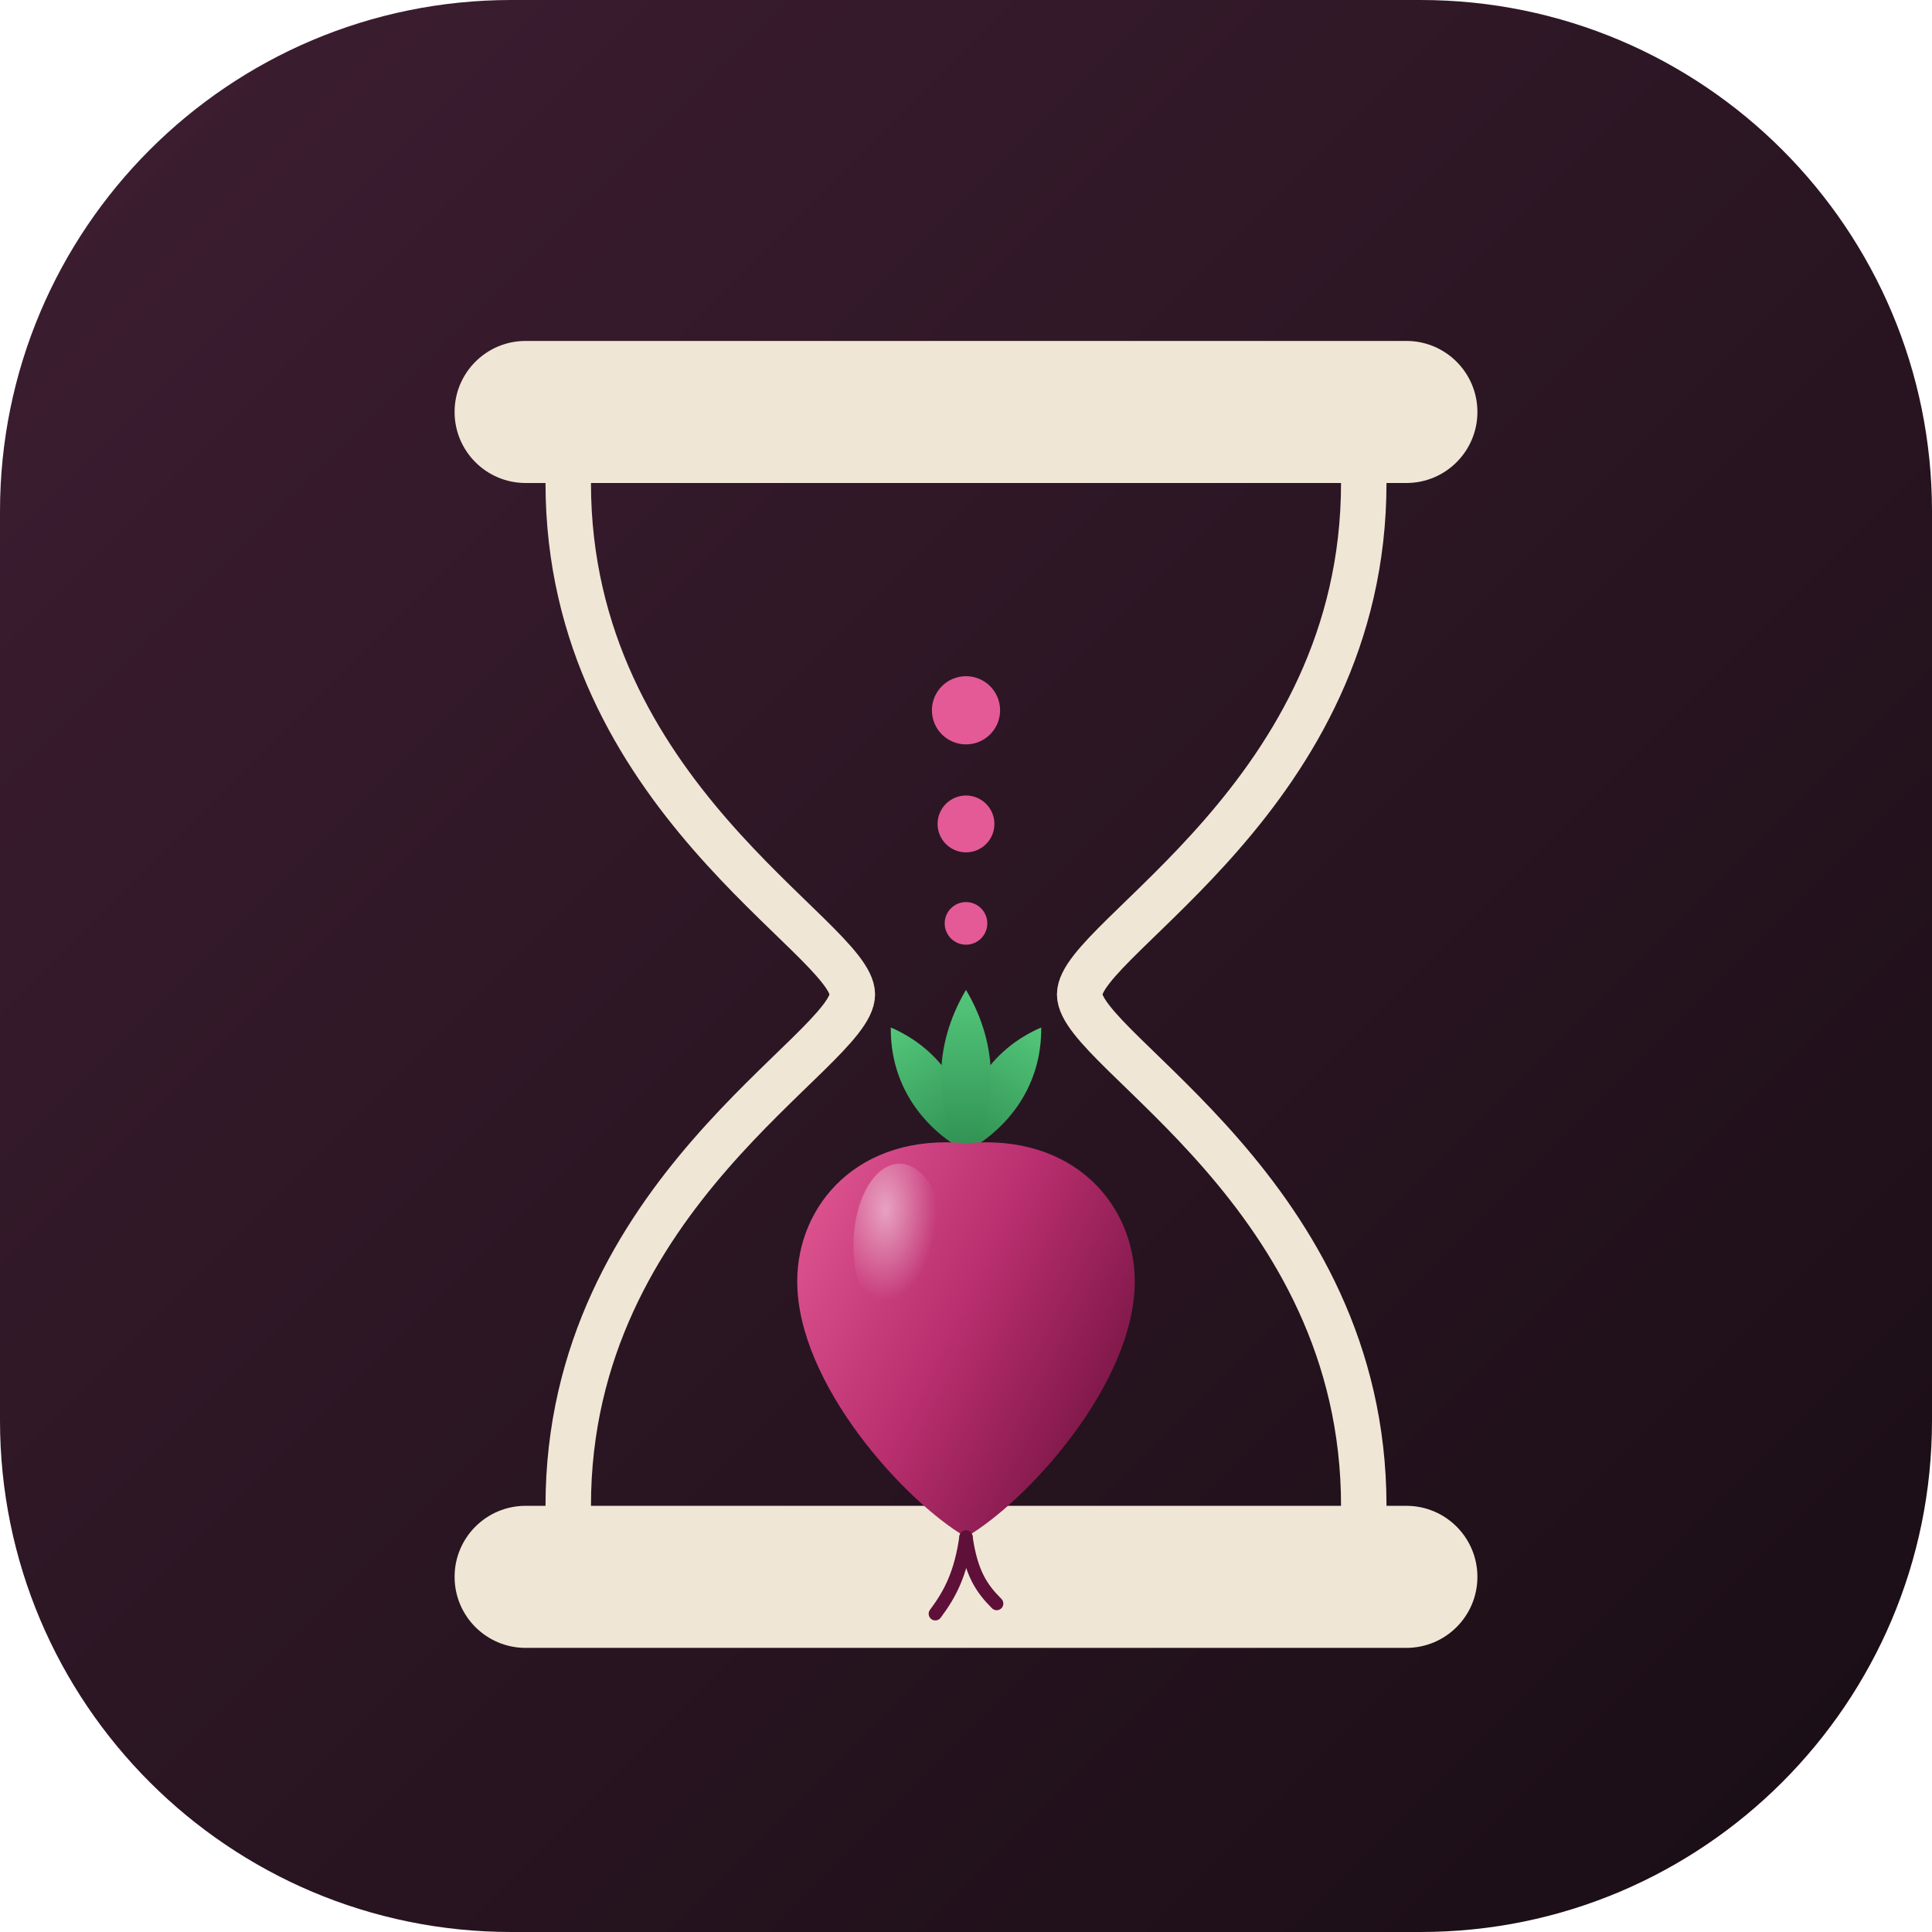
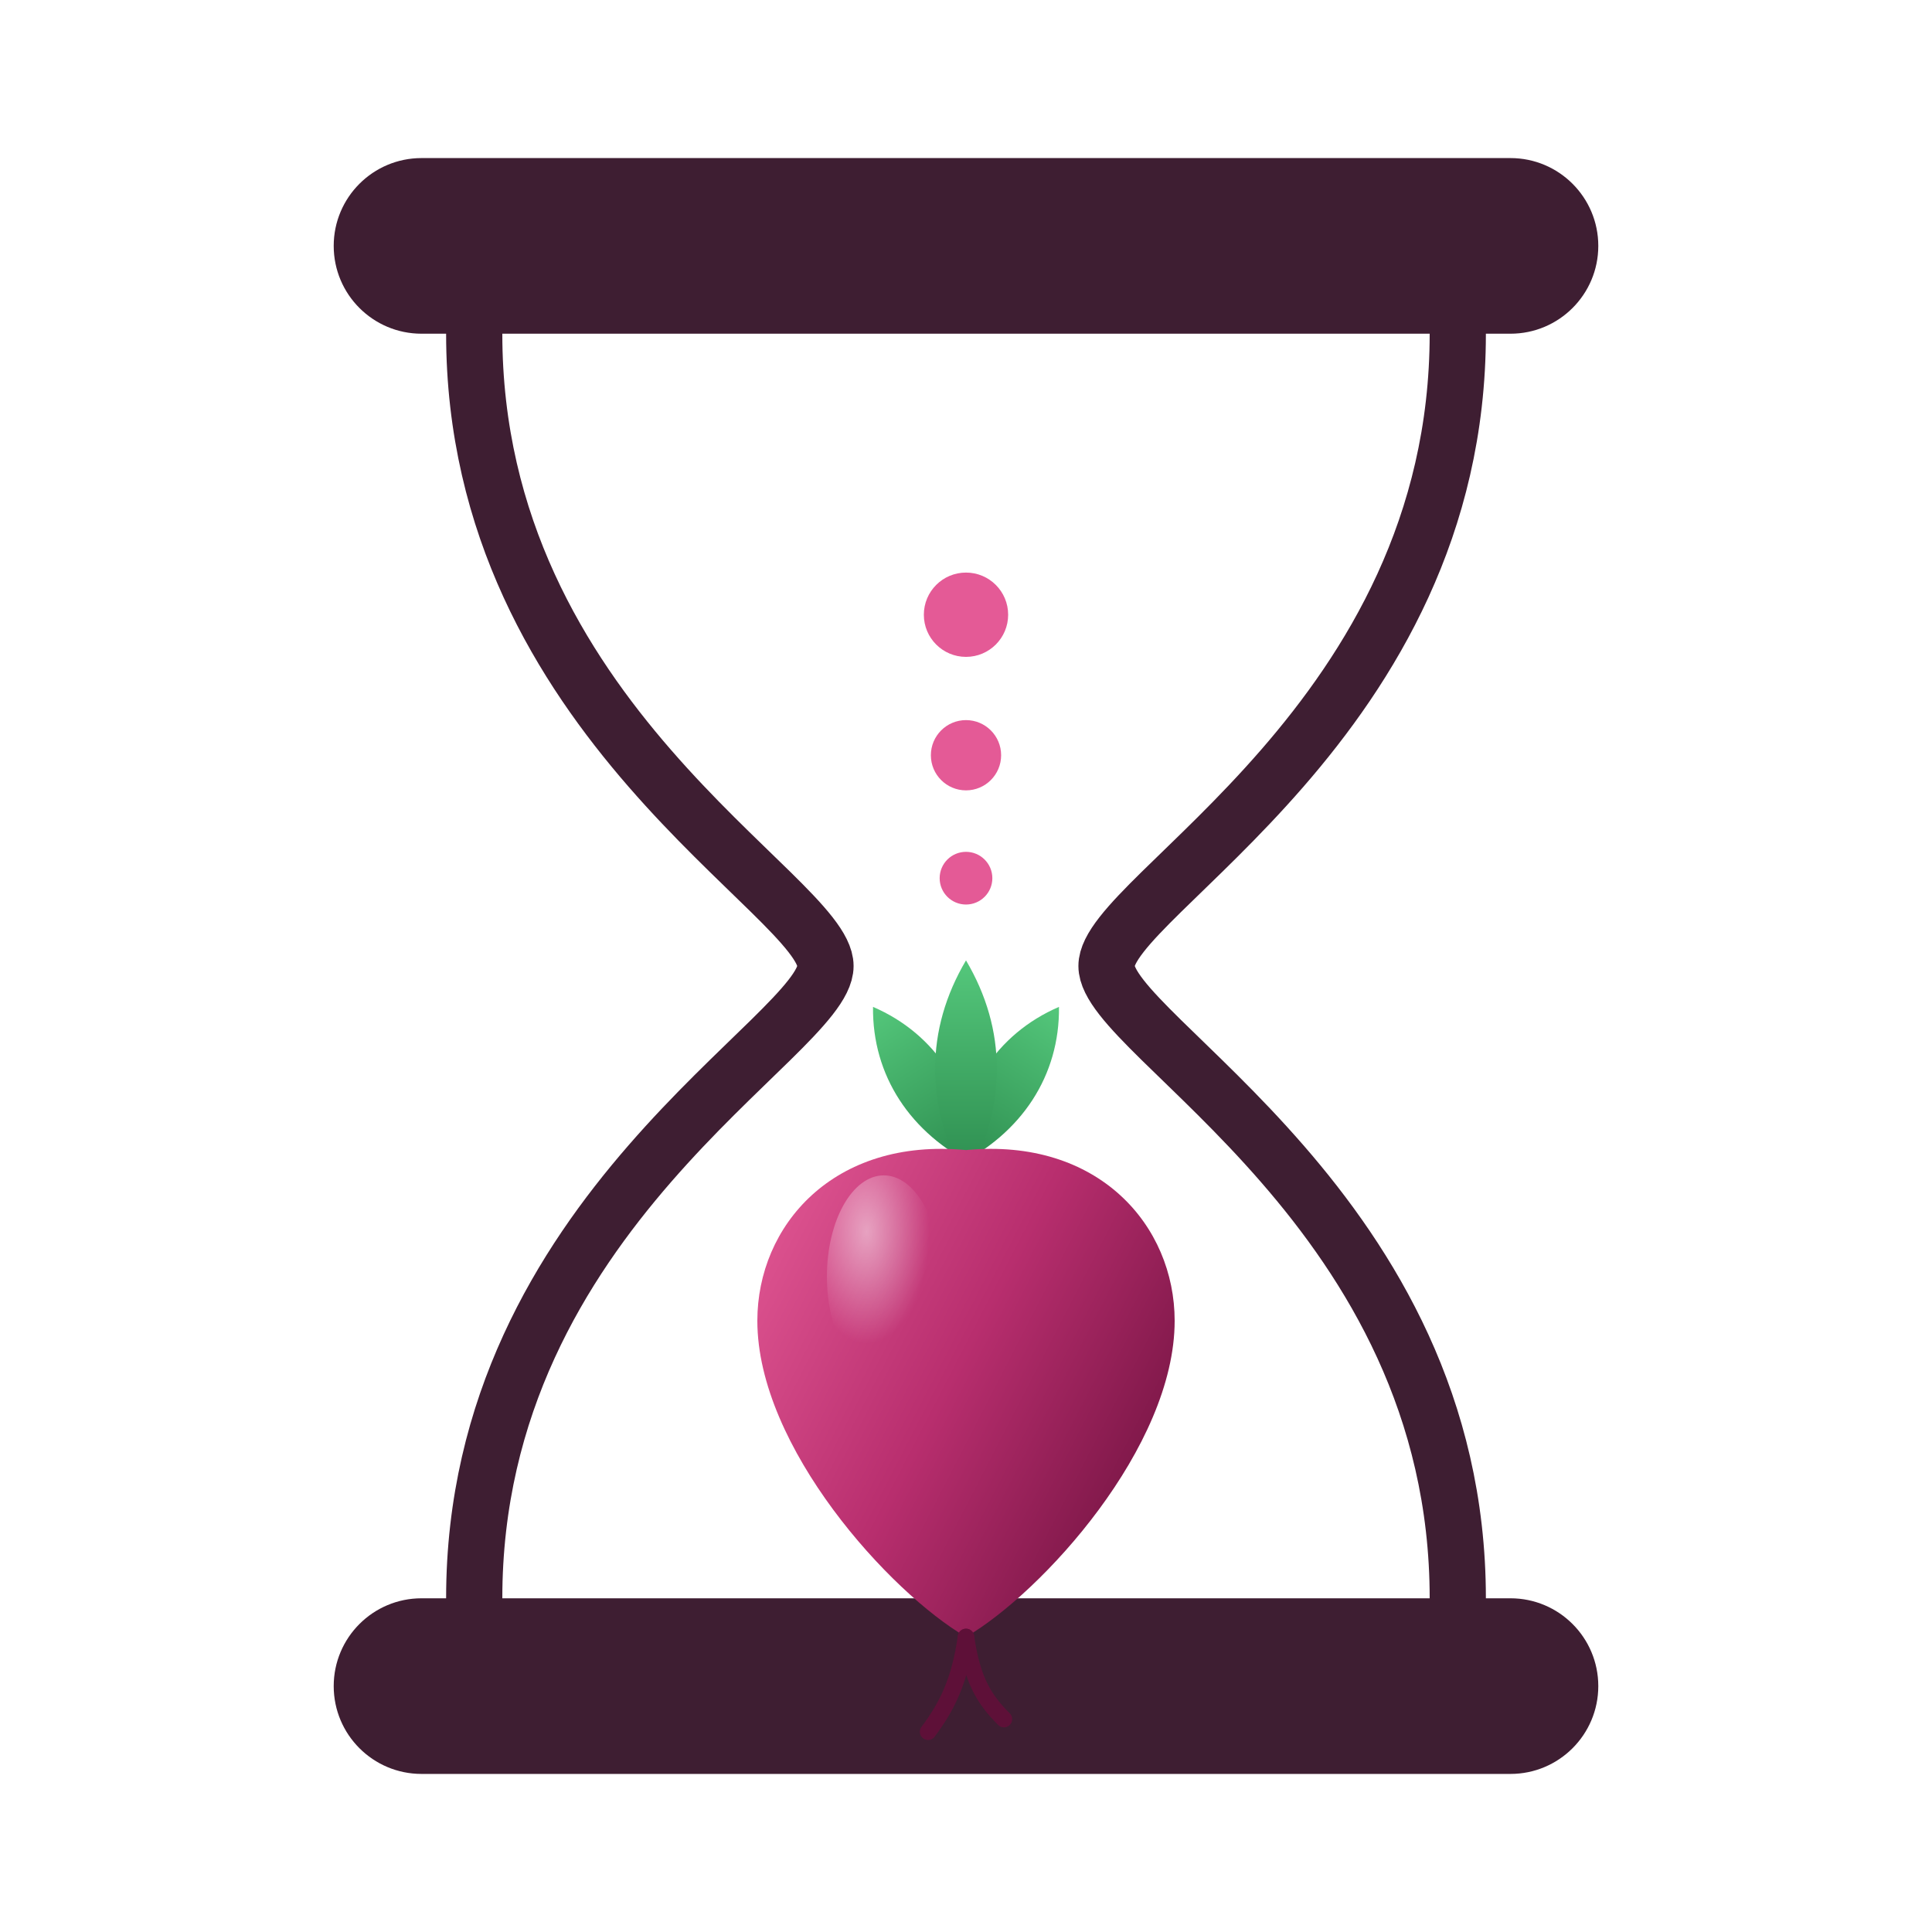
- <svg xmlns="http://www.w3.org/2000/svg" viewBox="32 32 136 136" width="136" height="136" fill="none">
-   <defs>
-     <linearGradient id="tile" x1="0" y1="0" x2="1" y2="1">
-       <stop offset="0%" stop-color="#3E1E32" />
-       <stop offset="100%" stop-color="#180D14" />
-     </linearGradient>
-     <linearGradient id="beetBody" x1="0" y1="0" x2="1" y2="0.6">
-       <stop offset="0%" stop-color="#E45A96" />
-       <stop offset="55%" stop-color="#B82E6E" />
-       <stop offset="100%" stop-color="#7A1646" />
-     </linearGradient>
-     <linearGradient id="leaf" x1="0" y1="0" x2="0" y2="1">
-       <stop offset="0%" stop-color="#54C77B" />
-       <stop offset="100%" stop-color="#2C8B4E" />
-     </linearGradient>
-     <radialGradient id="beetHi" cx="35%" cy="28%" r="55%">
-       <stop offset="0%" stop-color="#fff" stop-opacity="0.5" />
-       <stop offset="100%" stop-color="#fff" stop-opacity="0" />
-     </radialGradient>
-   </defs>
-   <rect x="32" y="32" width="136" height="136" rx="36" fill="url(#tile)" />
-   <rect x="64" y="56" width="72" height="10" rx="5" fill="#F0E6D6" />
-   <rect x="64" y="138" width="72" height="10" rx="5" fill="#F0E6D6" />
-   <path d="M72,66 C72,88 92,98 92,102 C92,106 72,116 72,138 M128,66 C128,88 108,98 108,102 C108,106 128,116 128,138" stroke="#F0E6D6" stroke-width="3.2" fill="none" stroke-linecap="round" />
-   <circle cx="100" cy="82" r="2.4" fill="#E45A96" />
-   <circle cx="100" cy="90" r="2" fill="#E45A96" />
-   <circle cx="100" cy="97" r="1.5" fill="#E45A96" />
-   <g transform="translate(100,124) scale(0.36) translate(-50,-62)">
-     <g transform="translate(50,30)">
-       <g transform="rotate(-33)">
-         <path d="M0,3 C-6,-7 -6,-18 0,-27 C6,-18 6,-7 0,3 Z" fill="url(#leaf)" />
+ <svg xmlns="http://www.w3.org/2000/svg" viewBox="45 47 110 110" width="64" height="64" fill="none">
+   <style>.v-d{display:none}@media (prefers-color-scheme:dark){.v-l{display:none}.v-d{display:inline}}</style>
+   <g class="v-l">
+     <defs>
+       <linearGradient id="beetBody-l" x1="0" y1="0" x2="1" y2="0.6">
+         <stop offset="0%" stop-color="#E45A96" />
+         <stop offset="55%" stop-color="#B82E6E" />
+         <stop offset="100%" stop-color="#7A1646" />
+       </linearGradient>
+       <linearGradient id="leaf-l" x1="0" y1="0" x2="0" y2="1">
+         <stop offset="0%" stop-color="#54C77B" />
+         <stop offset="100%" stop-color="#2C8B4E" />
+       </linearGradient>
+       <radialGradient id="beetHi-l" cx="35%" cy="28%" r="55%">
+         <stop offset="0%" stop-color="#fff" stop-opacity="0.5" />
+         <stop offset="100%" stop-color="#fff" stop-opacity="0" />
+       </radialGradient>
+     </defs>
+     <rect x="64" y="56" width="72" height="10" rx="5" fill="#3E1E32" />
+     <rect x="64" y="138" width="72" height="10" rx="5" fill="#3E1E32" />
+     <path d="M72,66 C72,88 92,98 92,102 C92,106 72,116 72,138 M128,66 C128,88 108,98 108,102 C108,106 128,116 128,138" stroke="#3E1E32" stroke-width="3.2" fill="none" stroke-linecap="round" />
+     <circle cx="100" cy="82" r="2.4" fill="#E45A96" />
+     <circle cx="100" cy="90" r="2" fill="#E45A96" />
+     <circle cx="100" cy="97" r="1.5" fill="#E45A96" />
+     <g transform="translate(100,124) scale(0.36) translate(-50,-62)">
+       <g transform="translate(50,30)">
+         <g transform="rotate(-33)">
+           <path d="M0,3 C-6,-7 -6,-18 0,-27 C6,-18 6,-7 0,3 Z" fill="url(#leaf-l)" />
+         </g>
+         <g transform="rotate(33)">
+           <path d="M0,3 C-6,-7 -6,-18 0,-27 C6,-18 6,-7 0,3 Z" fill="url(#leaf-l)" />
+         </g>
+         <path d="M0,5 C-6.5,-7 -6.5,-19 0,-30 C6.5,-19 6.5,-7 0,5 Z" fill="url(#leaf-l)" />
      </g>
-       <g transform="rotate(33)">
-         <path d="M0,3 C-6,-7 -6,-18 0,-27 C6,-18 6,-7 0,3 Z" fill="url(#leaf)" />
+       <path d="M50,30 C29,28 17,42 17,57 C17,77 38,100 50,107 C62,100 83,77 83,57 C83,42 71,28 50,30 Z" fill="url(#beetBody-l)" />
+       <ellipse cx="37" cy="50" rx="9" ry="16" fill="url(#beetHi-l)" />
+       <path d="M50,107 C49,114 47,118 44,122" stroke="#5e1038" stroke-width="2.6" stroke-linecap="round" />
+       <path d="M50,107 C51,114 53,117 56,120" stroke="#5e1038" stroke-width="2.6" stroke-linecap="round" />
+     </g>
+   </g>
+   <g class="v-d">
+     <defs>
+       <linearGradient id="beetBody-d" x1="0" y1="0" x2="1" y2="0.6">
+         <stop offset="0%" stop-color="#E45A96" />
+         <stop offset="55%" stop-color="#B82E6E" />
+         <stop offset="100%" stop-color="#7A1646" />
+       </linearGradient>
+       <linearGradient id="leaf-d" x1="0" y1="0" x2="0" y2="1">
+         <stop offset="0%" stop-color="#54C77B" />
+         <stop offset="100%" stop-color="#2C8B4E" />
+       </linearGradient>
+       <radialGradient id="beetHi-d" cx="35%" cy="28%" r="55%">
+         <stop offset="0%" stop-color="#fff" stop-opacity="0.5" />
+         <stop offset="100%" stop-color="#fff" stop-opacity="0" />
+       </radialGradient>
+     </defs>
+     <rect x="64" y="56" width="72" height="10" rx="5" fill="#EFE7D8" />
+     <rect x="64" y="138" width="72" height="10" rx="5" fill="#EFE7D8" />
+     <path d="M72,66 C72,88 92,98 92,102 C92,106 72,116 72,138 M128,66 C128,88 108,98 108,102 C108,106 128,116 128,138" stroke="#EFE7D8" stroke-width="3.2" fill="none" stroke-linecap="round" />
+     <circle cx="100" cy="82" r="2.4" fill="#E45A96" />
+     <circle cx="100" cy="90" r="2" fill="#E45A96" />
+     <circle cx="100" cy="97" r="1.5" fill="#E45A96" />
+     <g transform="translate(100,124) scale(0.36) translate(-50,-62)">
+       <g transform="translate(50,30)">
+         <g transform="rotate(-33)">
+           <path d="M0,3 C-6,-7 -6,-18 0,-27 C6,-18 6,-7 0,3 Z" fill="url(#leaf-d)" />
+         </g>
+         <g transform="rotate(33)">
+           <path d="M0,3 C-6,-7 -6,-18 0,-27 C6,-18 6,-7 0,3 Z" fill="url(#leaf-d)" />
+         </g>
+         <path d="M0,5 C-6.5,-7 -6.5,-19 0,-30 C6.5,-19 6.5,-7 0,5 Z" fill="url(#leaf-d)" />
      </g>
-       <path d="M0,5 C-6.5,-7 -6.5,-19 0,-30 C6.5,-19 6.5,-7 0,5 Z" fill="url(#leaf)" />
+       <path d="M50,30 C29,28 17,42 17,57 C17,77 38,100 50,107 C62,100 83,77 83,57 C83,42 71,28 50,30 Z" fill="url(#beetBody-d)" />
+       <ellipse cx="37" cy="50" rx="9" ry="16" fill="url(#beetHi-d)" />
+       <path d="M50,107 C49,114 47,118 44,122" stroke="#5e1038" stroke-width="2.6" stroke-linecap="round" />
+       <path d="M50,107 C51,114 53,117 56,120" stroke="#5e1038" stroke-width="2.6" stroke-linecap="round" />
    </g>
-     <path d="M50,30 C29,28 17,42 17,57 C17,77 38,100 50,107 C62,100 83,77 83,57 C83,42 71,28 50,30 Z" fill="url(#beetBody)" />
-     <ellipse cx="37" cy="50" rx="9" ry="16" fill="url(#beetHi)" />
-     <path d="M50,107 C49,114 47,118 44,122" stroke="#5e1038" stroke-width="2.6" stroke-linecap="round" />
-     <path d="M50,107 C51,114 53,117 56,120" stroke="#5e1038" stroke-width="2.6" stroke-linecap="round" />
  </g>
</svg>
